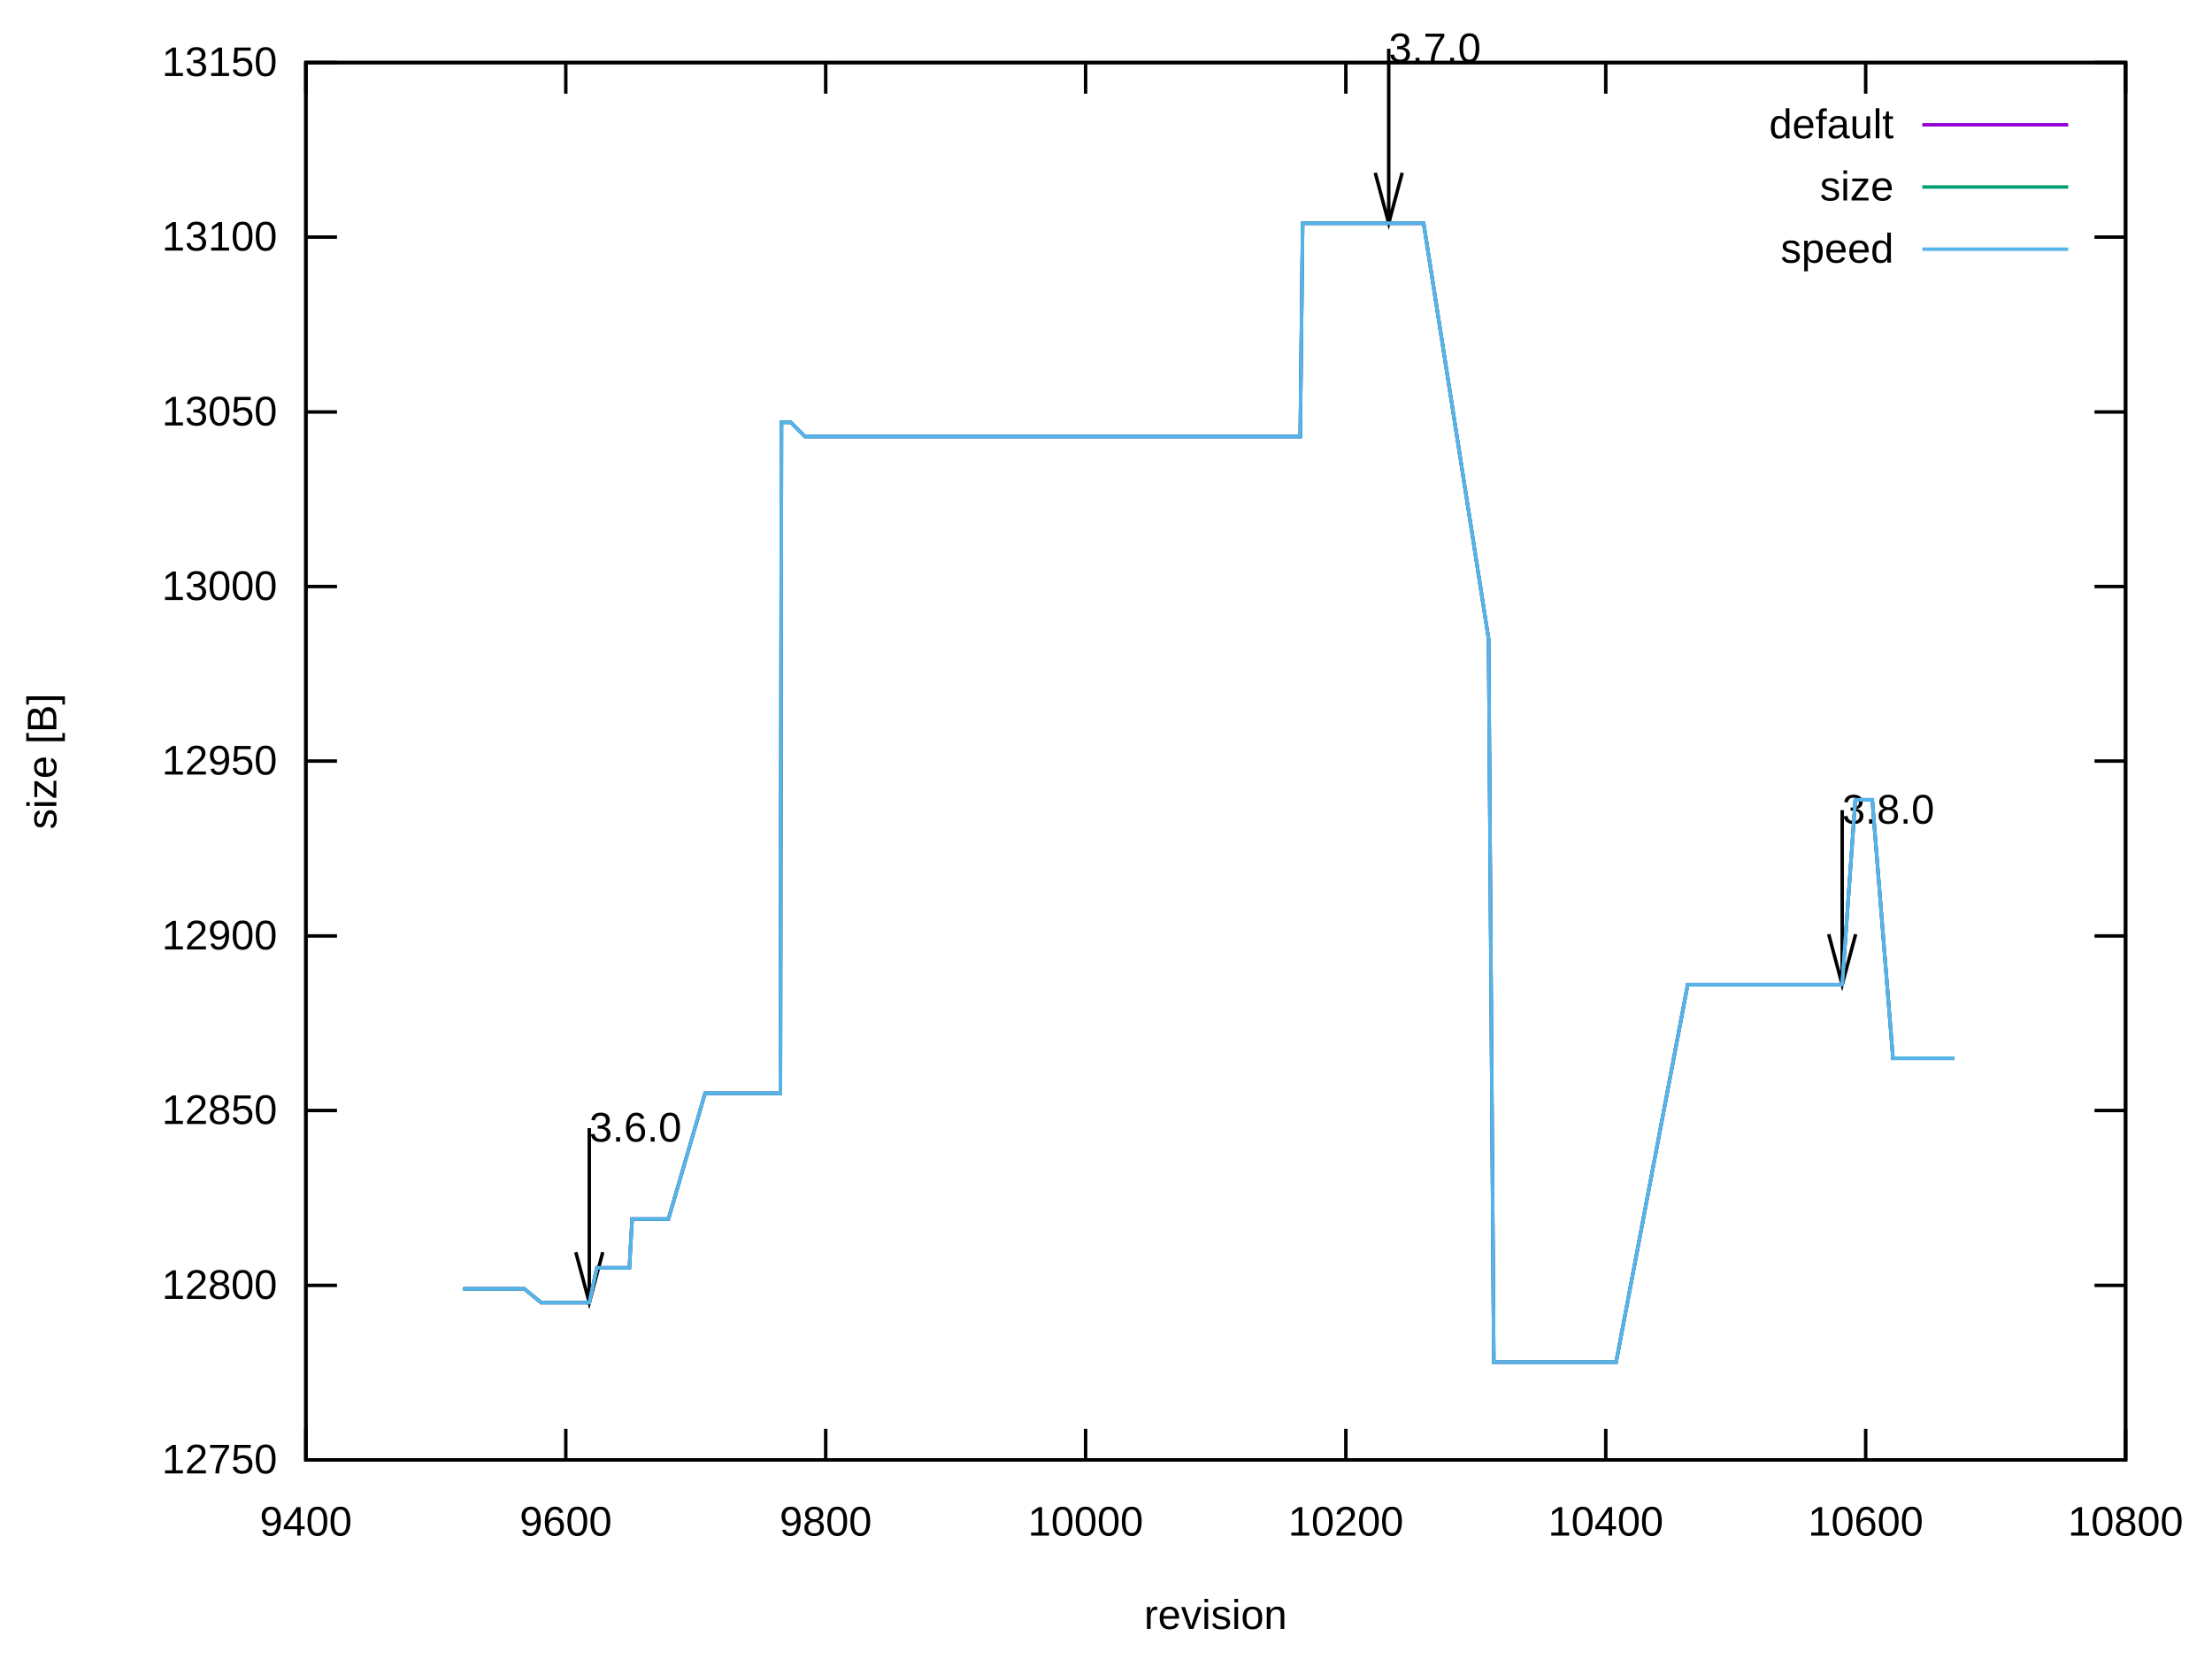
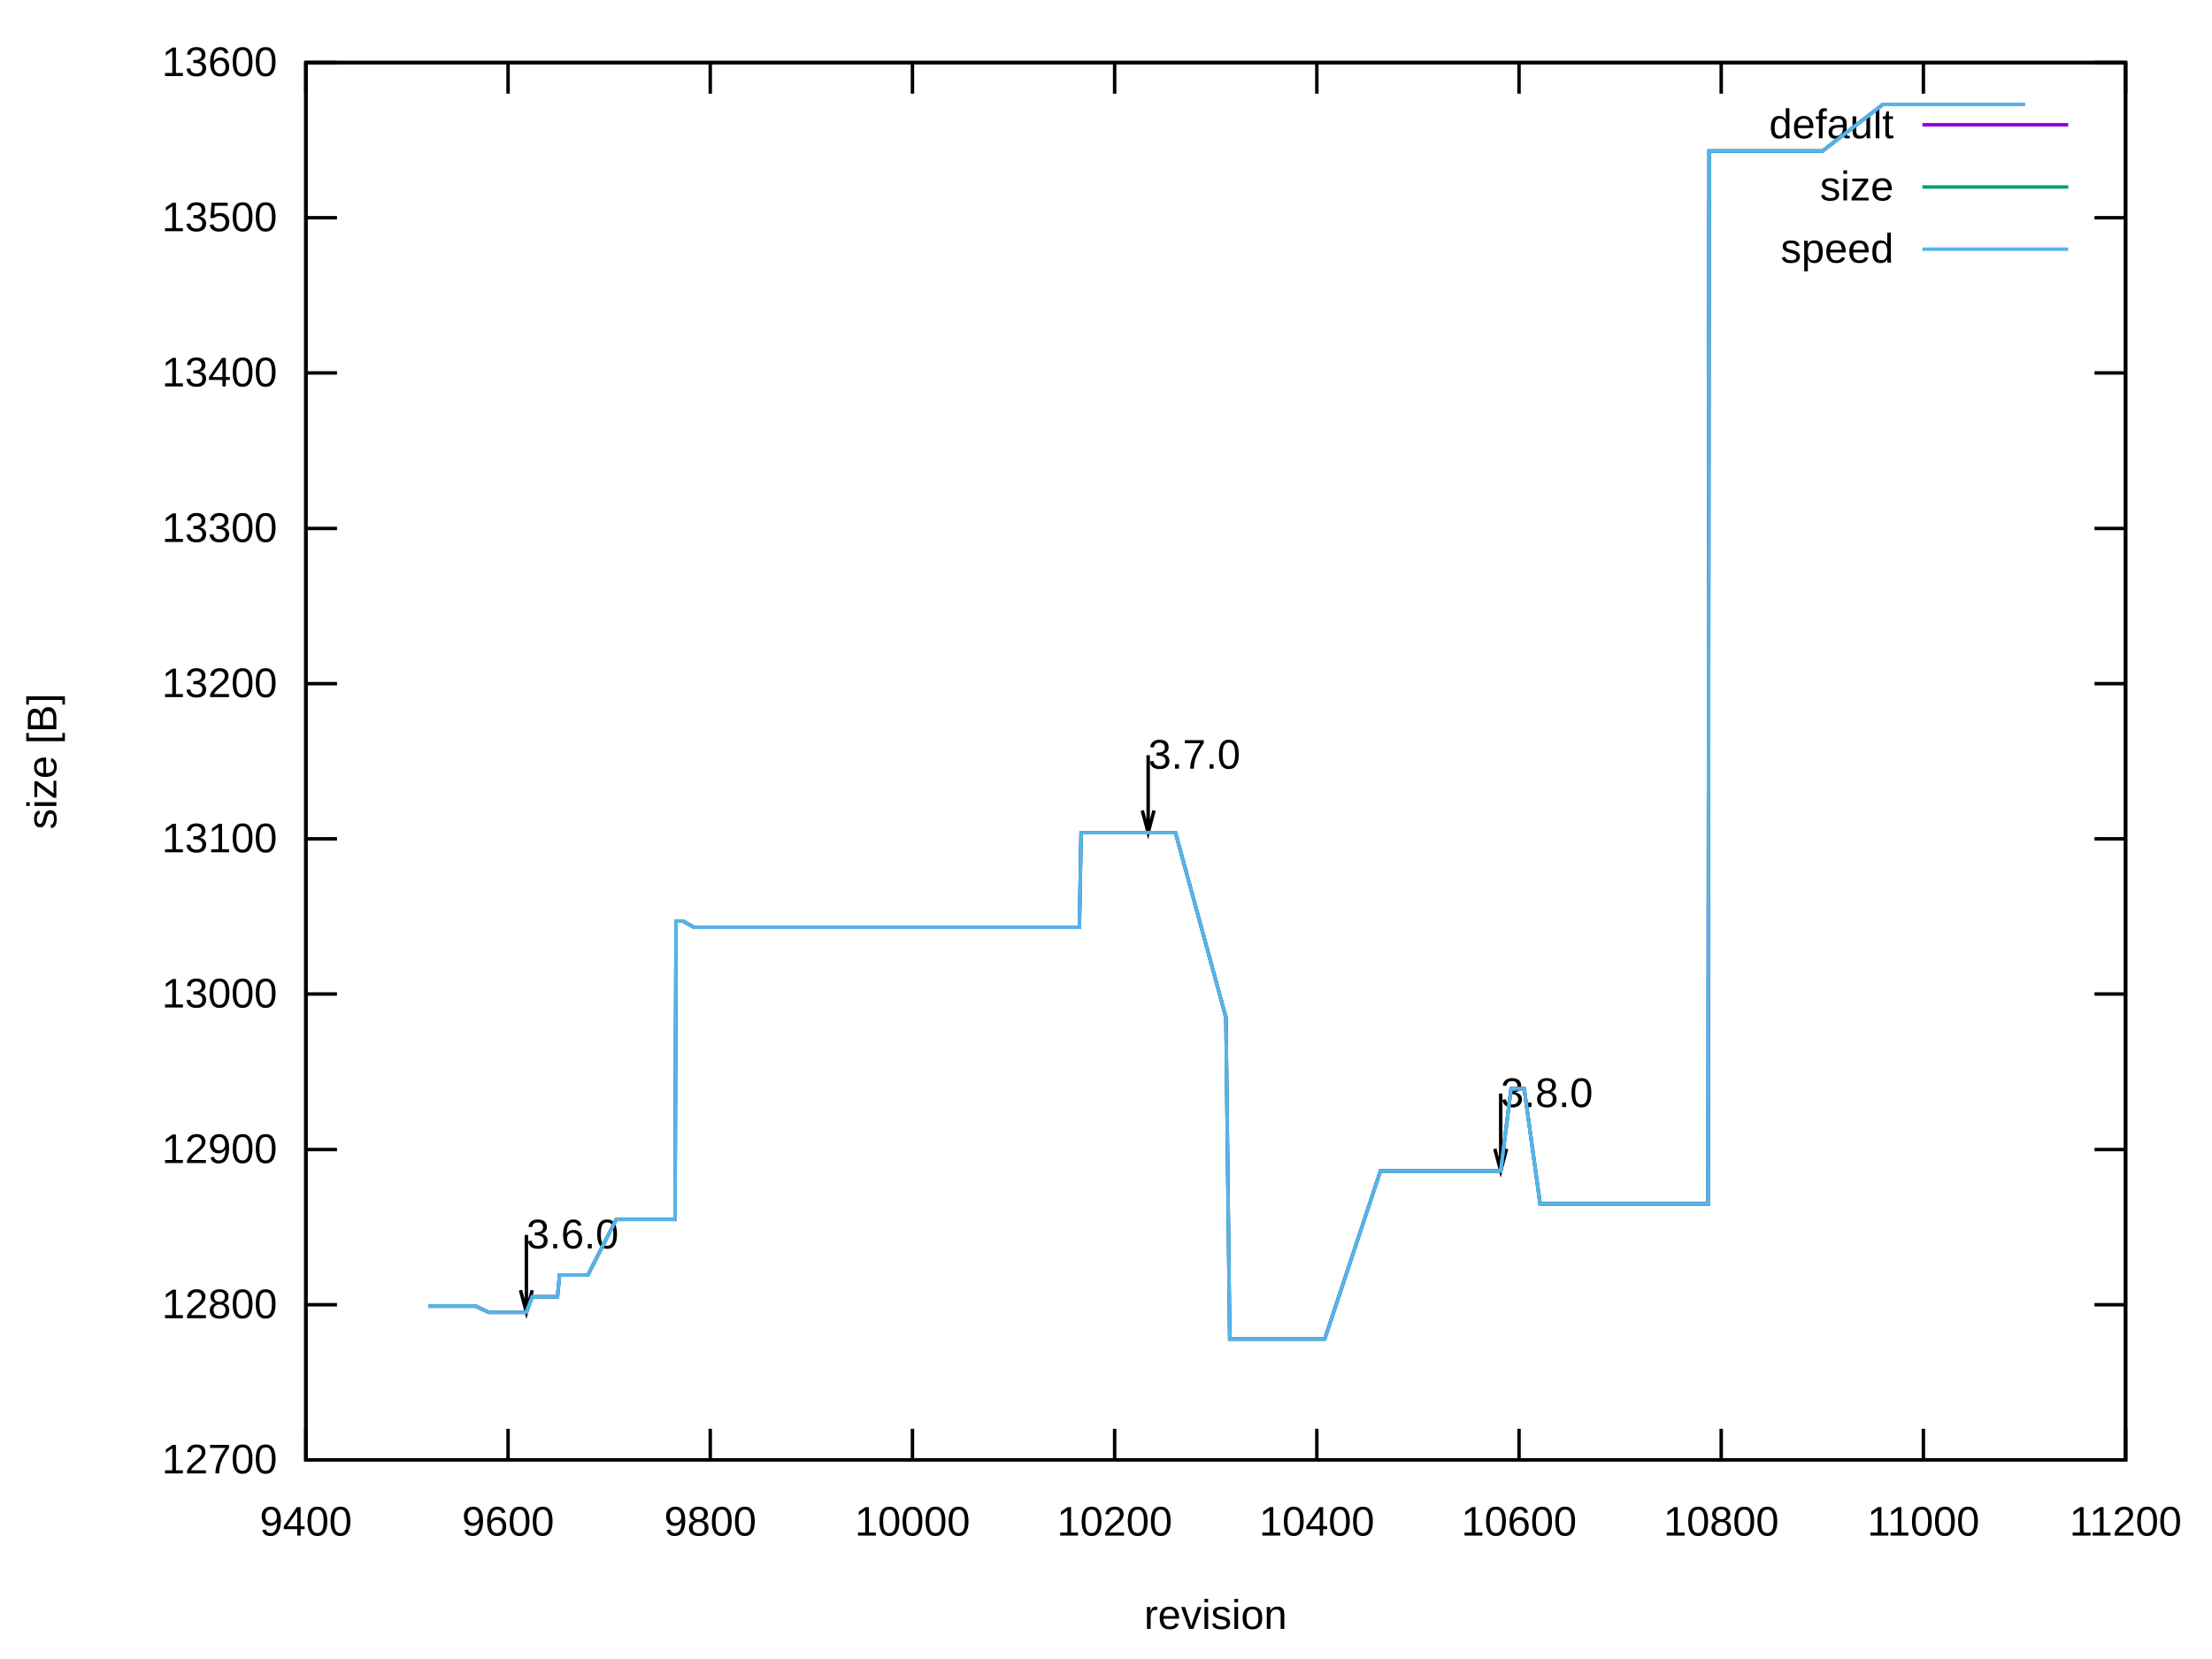
<svg xmlns="http://www.w3.org/2000/svg" xmlns:xlink="http://www.w3.org/1999/xlink" width="640" height="480" viewBox="0 0 640 480">
  <g id="gnuplot_canvas">
    <rect x="0" y="0" width="640" height="480" fill="none" />
    <defs>
      <circle id="gpDot" r="0.5" stroke-width="0.5" stroke="currentColor" />
      <path id="gpPt0" stroke-width="0.222" stroke="currentColor" d="M-1,0 h2 M0,-1 v2" />
      <path id="gpPt1" stroke-width="0.222" stroke="currentColor" d="M-1,-1 L1,1 M1,-1 L-1,1" />
      <path id="gpPt2" stroke-width="0.222" stroke="currentColor" d="M-1,0 L1,0 M0,-1 L0,1 M-1,-1 L1,1 M-1,1 L1,-1" />
      <rect id="gpPt3" stroke-width="0.222" stroke="currentColor" x="-1" y="-1" width="2" height="2" />
      <rect id="gpPt4" stroke-width="0.222" stroke="currentColor" fill="currentColor" x="-1" y="-1" width="2" height="2" />
      <circle id="gpPt5" stroke-width="0.222" stroke="currentColor" cx="0" cy="0" r="1" />
      <use xlink:href="#gpPt5" id="gpPt6" fill="currentColor" stroke="none" />
      <path id="gpPt7" stroke-width="0.222" stroke="currentColor" d="M0,-1.33 L-1.33,0.67 L1.33,0.67 z" />
      <use xlink:href="#gpPt7" id="gpPt8" fill="currentColor" stroke="none" />
      <use xlink:href="#gpPt7" id="gpPt9" stroke="currentColor" transform="rotate(180)" />
      <use xlink:href="#gpPt9" id="gpPt10" fill="currentColor" stroke="none" />
      <use xlink:href="#gpPt3" id="gpPt11" stroke="currentColor" transform="rotate(45)" />
      <use xlink:href="#gpPt11" id="gpPt12" fill="currentColor" stroke="none" />
      <path id="gpPt13" stroke-width="0.222" stroke="currentColor" d="M0,1.330 L1.265,0.411 L0.782,-1.067 L-0.782,-1.076 L-1.265,0.411 z" />
      <use xlink:href="#gpPt13" id="gpPt14" fill="currentColor" stroke="none" />
      <filter id="textbox" filterUnits="objectBoundingBox" x="0" y="0" height="1" width="1">
        <feFlood flood-color="white" flood-opacity="1" result="bgnd" />
        <feComposite in="SourceGraphic" in2="bgnd" operator="atop" />
      </filter>
      <filter id="greybox" filterUnits="objectBoundingBox" x="0" y="0" height="1" width="1">
        <feFlood flood-color="lightgrey" flood-opacity="1" result="grey" />
        <feComposite in="SourceGraphic" in2="grey" operator="atop" />
      </filter>
    </defs>
    <g fill="none" color="white" stroke="currentColor" stroke-width="1.00" stroke-linecap="butt" stroke-linejoin="miter">
</g>
    <g fill="none" color="black" stroke="currentColor" stroke-width="1.00" stroke-linecap="butt" stroke-linejoin="miter">
      <path stroke="black" d="M88.5,422.4 L97.5,422.4 M615.0,422.4 L606.0,422.4  " />
      <g transform="translate(80.2,426.3)" stroke="none" fill="black" font-family="Arial" font-size="12.00" text-anchor="end">
        <text>
-           <tspan font-family="Arial"> 12750</tspan>
-         </text>
-       </g>
-     </g>
-     <g fill="none" color="black" stroke="currentColor" stroke-width="1.00" stroke-linecap="butt" stroke-linejoin="miter">
-       <path stroke="black" d="M88.5,371.9 L97.5,371.9 M615.0,371.9 L606.0,371.9  " />
-       <g transform="translate(80.2,375.8)" stroke="none" fill="black" font-family="Arial" font-size="12.00" text-anchor="end">
+           <tspan font-family="Arial"> 12700</tspan>
+         </text>
+       </g>
+     </g>
+     <g fill="none" color="black" stroke="currentColor" stroke-width="1.00" stroke-linecap="butt" stroke-linejoin="miter">
+       <path stroke="black" d="M88.5,377.5 L97.5,377.5 M615.0,377.5 L606.0,377.5  " />
+       <g transform="translate(80.2,381.4)" stroke="none" fill="black" font-family="Arial" font-size="12.00" text-anchor="end">
        <text>
          <tspan font-family="Arial"> 12800</tspan>
        </text>
      </g>
    </g>
    <g fill="none" color="black" stroke="currentColor" stroke-width="1.00" stroke-linecap="butt" stroke-linejoin="miter">
-       <path stroke="black" d="M88.5,321.3 L97.5,321.3 M615.0,321.3 L606.0,321.3  " />
-       <g transform="translate(80.2,325.2)" stroke="none" fill="black" font-family="Arial" font-size="12.00" text-anchor="end">
-         <text>
-           <tspan font-family="Arial"> 12850</tspan>
-         </text>
-       </g>
-     </g>
-     <g fill="none" color="black" stroke="currentColor" stroke-width="1.00" stroke-linecap="butt" stroke-linejoin="miter">
-       <path stroke="black" d="M88.5,270.8 L97.5,270.8 M615.0,270.8 L606.0,270.8  " />
-       <g transform="translate(80.2,274.7)" stroke="none" fill="black" font-family="Arial" font-size="12.00" text-anchor="end">
+       <path stroke="black" d="M88.5,332.6 L97.5,332.6 M615.0,332.6 L606.0,332.6  " />
+       <g transform="translate(80.2,336.5)" stroke="none" fill="black" font-family="Arial" font-size="12.00" text-anchor="end">
        <text>
          <tspan font-family="Arial"> 12900</tspan>
        </text>
      </g>
    </g>
    <g fill="none" color="black" stroke="currentColor" stroke-width="1.00" stroke-linecap="butt" stroke-linejoin="miter">
-       <path stroke="black" d="M88.5,220.2 L97.5,220.2 M615.0,220.2 L606.0,220.2  " />
-       <g transform="translate(80.2,224.1)" stroke="none" fill="black" font-family="Arial" font-size="12.00" text-anchor="end">
-         <text>
-           <tspan font-family="Arial"> 12950</tspan>
-         </text>
-       </g>
-     </g>
-     <g fill="none" color="black" stroke="currentColor" stroke-width="1.00" stroke-linecap="butt" stroke-linejoin="miter">
-       <path stroke="black" d="M88.5,169.7 L97.5,169.7 M615.0,169.7 L606.0,169.7  " />
-       <g transform="translate(80.2,173.6)" stroke="none" fill="black" font-family="Arial" font-size="12.00" text-anchor="end">
+       <path stroke="black" d="M88.5,287.6 L97.5,287.6 M615.0,287.6 L606.0,287.6  " />
+       <g transform="translate(80.2,291.5)" stroke="none" fill="black" font-family="Arial" font-size="12.00" text-anchor="end">
        <text>
          <tspan font-family="Arial"> 13000</tspan>
        </text>
      </g>
    </g>
    <g fill="none" color="black" stroke="currentColor" stroke-width="1.00" stroke-linecap="butt" stroke-linejoin="miter">
-       <path stroke="black" d="M88.5,119.2 L97.5,119.2 M615.0,119.2 L606.0,119.2  " />
-       <g transform="translate(80.2,123.1)" stroke="none" fill="black" font-family="Arial" font-size="12.00" text-anchor="end">
-         <text>
-           <tspan font-family="Arial"> 13050</tspan>
-         </text>
-       </g>
-     </g>
-     <g fill="none" color="black" stroke="currentColor" stroke-width="1.00" stroke-linecap="butt" stroke-linejoin="miter">
-       <path stroke="black" d="M88.5,68.6 L97.5,68.6 M615.0,68.6 L606.0,68.6  " />
-       <g transform="translate(80.2,72.5)" stroke="none" fill="black" font-family="Arial" font-size="12.00" text-anchor="end">
+       <path stroke="black" d="M88.5,242.7 L97.5,242.7 M615.0,242.7 L606.0,242.7  " />
+       <g transform="translate(80.2,246.6)" stroke="none" fill="black" font-family="Arial" font-size="12.00" text-anchor="end">
        <text>
          <tspan font-family="Arial"> 13100</tspan>
+         </text>
+       </g>
+     </g>
+     <g fill="none" color="black" stroke="currentColor" stroke-width="1.00" stroke-linecap="butt" stroke-linejoin="miter">
+       <path stroke="black" d="M88.5,197.8 L97.5,197.8 M615.0,197.8 L606.0,197.8  " />
+       <g transform="translate(80.2,201.7)" stroke="none" fill="black" font-family="Arial" font-size="12.00" text-anchor="end">
+         <text>
+           <tspan font-family="Arial"> 13200</tspan>
+         </text>
+       </g>
+     </g>
+     <g fill="none" color="black" stroke="currentColor" stroke-width="1.00" stroke-linecap="butt" stroke-linejoin="miter">
+       <path stroke="black" d="M88.5,152.9 L97.5,152.9 M615.0,152.9 L606.0,152.9  " />
+       <g transform="translate(80.2,156.8)" stroke="none" fill="black" font-family="Arial" font-size="12.00" text-anchor="end">
+         <text>
+           <tspan font-family="Arial"> 13300</tspan>
+         </text>
+       </g>
+     </g>
+     <g fill="none" color="black" stroke="currentColor" stroke-width="1.00" stroke-linecap="butt" stroke-linejoin="miter">
+       <path stroke="black" d="M88.5,107.9 L97.5,107.9 M615.0,107.9 L606.0,107.9  " />
+       <g transform="translate(80.2,111.8)" stroke="none" fill="black" font-family="Arial" font-size="12.00" text-anchor="end">
+         <text>
+           <tspan font-family="Arial"> 13400</tspan>
+         </text>
+       </g>
+     </g>
+     <g fill="none" color="black" stroke="currentColor" stroke-width="1.00" stroke-linecap="butt" stroke-linejoin="miter">
+       <path stroke="black" d="M88.5,63.0 L97.5,63.0 M615.0,63.0 L606.0,63.0  " />
+       <g transform="translate(80.2,66.9)" stroke="none" fill="black" font-family="Arial" font-size="12.00" text-anchor="end">
+         <text>
+           <tspan font-family="Arial"> 13500</tspan>
        </text>
      </g>
    </g>
    <g fill="none" color="black" stroke="currentColor" stroke-width="1.00" stroke-linecap="butt" stroke-linejoin="miter">
      <path stroke="black" d="M88.5,18.1 L97.5,18.1 M615.0,18.1 L606.0,18.1  " />
      <g transform="translate(80.2,22.0)" stroke="none" fill="black" font-family="Arial" font-size="12.00" text-anchor="end">
        <text>
-           <tspan font-family="Arial"> 13150</tspan>
+           <tspan font-family="Arial"> 13600</tspan>
        </text>
      </g>
    </g>
    <g fill="none" color="black" stroke="currentColor" stroke-width="1.00" stroke-linecap="butt" stroke-linejoin="miter">
      <path stroke="black" d="M88.5,422.4 L88.5,413.4 M88.5,18.1 L88.5,27.1  " />
      <g transform="translate(88.5,444.3)" stroke="none" fill="black" font-family="Arial" font-size="12.00" text-anchor="middle">
        <text>
          <tspan font-family="Arial"> 9400</tspan>
        </text>
      </g>
    </g>
    <g fill="none" color="black" stroke="currentColor" stroke-width="1.00" stroke-linecap="butt" stroke-linejoin="miter">
-       <path stroke="black" d="M163.7,422.4 L163.7,413.4 M163.7,18.1 L163.7,27.1  " />
-       <g transform="translate(163.7,444.3)" stroke="none" fill="black" font-family="Arial" font-size="12.00" text-anchor="middle">
+       <path stroke="black" d="M147.0,422.4 L147.0,413.4 M147.0,18.1 L147.0,27.1  " />
+       <g transform="translate(147.0,444.3)" stroke="none" fill="black" font-family="Arial" font-size="12.00" text-anchor="middle">
        <text>
          <tspan font-family="Arial"> 9600</tspan>
        </text>
      </g>
    </g>
    <g fill="none" color="black" stroke="currentColor" stroke-width="1.00" stroke-linecap="butt" stroke-linejoin="miter">
-       <path stroke="black" d="M238.9,422.4 L238.9,413.4 M238.9,18.1 L238.9,27.1  " />
-       <g transform="translate(238.9,444.3)" stroke="none" fill="black" font-family="Arial" font-size="12.00" text-anchor="middle">
+       <path stroke="black" d="M205.5,422.4 L205.5,413.4 M205.5,18.1 L205.5,27.1  " />
+       <g transform="translate(205.5,444.3)" stroke="none" fill="black" font-family="Arial" font-size="12.00" text-anchor="middle">
        <text>
          <tspan font-family="Arial"> 9800</tspan>
        </text>
      </g>
    </g>
    <g fill="none" color="black" stroke="currentColor" stroke-width="1.00" stroke-linecap="butt" stroke-linejoin="miter">
-       <path stroke="black" d="M314.1,422.4 L314.1,413.4 M314.1,18.1 L314.1,27.1  " />
-       <g transform="translate(314.1,444.3)" stroke="none" fill="black" font-family="Arial" font-size="12.00" text-anchor="middle">
+       <path stroke="black" d="M264.0,422.4 L264.0,413.4 M264.0,18.1 L264.0,27.1  " />
+       <g transform="translate(264.0,444.3)" stroke="none" fill="black" font-family="Arial" font-size="12.00" text-anchor="middle">
        <text>
          <tspan font-family="Arial"> 10000</tspan>
        </text>
      </g>
    </g>
    <g fill="none" color="black" stroke="currentColor" stroke-width="1.00" stroke-linecap="butt" stroke-linejoin="miter">
-       <path stroke="black" d="M389.4,422.4 L389.4,413.4 M389.4,18.1 L389.4,27.1  " />
-       <g transform="translate(389.4,444.3)" stroke="none" fill="black" font-family="Arial" font-size="12.00" text-anchor="middle">
+       <path stroke="black" d="M322.5,422.4 L322.5,413.4 M322.5,18.1 L322.5,27.1  " />
+       <g transform="translate(322.5,444.3)" stroke="none" fill="black" font-family="Arial" font-size="12.00" text-anchor="middle">
        <text>
          <tspan font-family="Arial"> 10200</tspan>
        </text>
      </g>
    </g>
    <g fill="none" color="black" stroke="currentColor" stroke-width="1.00" stroke-linecap="butt" stroke-linejoin="miter">
-       <path stroke="black" d="M464.6,422.4 L464.6,413.4 M464.6,18.1 L464.6,27.1  " />
-       <g transform="translate(464.6,444.3)" stroke="none" fill="black" font-family="Arial" font-size="12.00" text-anchor="middle">
+       <path stroke="black" d="M381.0,422.4 L381.0,413.4 M381.0,18.1 L381.0,27.1  " />
+       <g transform="translate(381.0,444.3)" stroke="none" fill="black" font-family="Arial" font-size="12.00" text-anchor="middle">
        <text>
          <tspan font-family="Arial"> 10400</tspan>
        </text>
      </g>
    </g>
    <g fill="none" color="black" stroke="currentColor" stroke-width="1.00" stroke-linecap="butt" stroke-linejoin="miter">
-       <path stroke="black" d="M539.8,422.4 L539.8,413.4 M539.8,18.1 L539.8,27.1  " />
-       <g transform="translate(539.8,444.3)" stroke="none" fill="black" font-family="Arial" font-size="12.00" text-anchor="middle">
+       <path stroke="black" d="M439.5,422.4 L439.5,413.4 M439.5,18.1 L439.5,27.1  " />
+       <g transform="translate(439.5,444.3)" stroke="none" fill="black" font-family="Arial" font-size="12.00" text-anchor="middle">
        <text>
          <tspan font-family="Arial"> 10600</tspan>
+         </text>
+       </g>
+     </g>
+     <g fill="none" color="black" stroke="currentColor" stroke-width="1.00" stroke-linecap="butt" stroke-linejoin="miter">
+       <path stroke="black" d="M498.0,422.4 L498.0,413.4 M498.0,18.1 L498.0,27.1  " />
+       <g transform="translate(498.0,444.3)" stroke="none" fill="black" font-family="Arial" font-size="12.00" text-anchor="middle">
+         <text>
+           <tspan font-family="Arial"> 10800</tspan>
+         </text>
+       </g>
+     </g>
+     <g fill="none" color="black" stroke="currentColor" stroke-width="1.00" stroke-linecap="butt" stroke-linejoin="miter">
+       <path stroke="black" d="M556.5,422.4 L556.5,413.4 M556.5,18.1 L556.5,27.1  " />
+       <g transform="translate(556.5,444.3)" stroke="none" fill="black" font-family="Arial" font-size="12.00" text-anchor="middle">
+         <text>
+           <tspan font-family="Arial"> 11000</tspan>
        </text>
      </g>
    </g>
    <g fill="none" color="black" stroke="currentColor" stroke-width="1.00" stroke-linecap="butt" stroke-linejoin="miter">
      <path stroke="black" d="M615.0,422.4 L615.0,413.4 M615.0,18.1 L615.0,27.1  " />
      <g transform="translate(615.0,444.3)" stroke="none" fill="black" font-family="Arial" font-size="12.00" text-anchor="middle">
        <text>
-           <tspan font-family="Arial"> 10800</tspan>
+           <tspan font-family="Arial"> 11200</tspan>
        </text>
      </g>
    </g>
    <g fill="none" color="black" stroke="currentColor" stroke-width="1.00" stroke-linecap="butt" stroke-linejoin="miter">
</g>
    <g fill="none" color="black" stroke="currentColor" stroke-width="1.00" stroke-linecap="butt" stroke-linejoin="miter">
      <path stroke="black" d="M88.5,18.1 L88.5,422.4 L615.0,422.4 L615.0,18.1 L88.5,18.1 Z  " />
-       <g transform="translate(170.5,330.3)" stroke="none" fill="black" font-family="Arial" font-size="12.00" text-anchor="start">
+       <g transform="translate(152.3,361.2)" stroke="none" fill="black" font-family="Arial" font-size="12.00" text-anchor="start">
        <text>
          <tspan font-family="Arial">3.6.0</tspan>
        </text>
      </g>
-       <g transform="translate(401.8,18.0)" stroke="none" fill="black" font-family="Arial" font-size="12.00" text-anchor="start">
+       <g transform="translate(332.2,222.4)" stroke="none" fill="black" font-family="Arial" font-size="12.00" text-anchor="start">
        <text>
          <tspan font-family="Arial">3.7.0</tspan>
        </text>
      </g>
-       <g transform="translate(533.0,238.3)" stroke="none" fill="black" font-family="Arial" font-size="12.00" text-anchor="start">
+       <g transform="translate(434.2,320.3)" stroke="none" fill="black" font-family="Arial" font-size="12.00" text-anchor="start">
        <text>
          <tspan font-family="Arial">3.8.0</tspan>
        </text>
      </g>
-       <path stroke="black" d="M166.6,362.3 L170.5,376.9 L174.4,362.3 M170.5,326.4 L170.5,376.9 M397.9,50.0 L401.8,64.6 L405.7,50.0   M401.8,14.1 L401.8,64.6 M529.1,270.3 L533.0,284.9 L536.9,270.3 M533.0,234.4 L533.0,284.9  " />
+       <path stroke="black" d="M150.6,373.3 L152.3,379.7 L154.0,373.3 M152.3,357.3 L152.3,379.7 M330.5,234.5 L332.2,240.9 L333.9,234.5   M332.2,218.5 L332.2,240.9 M432.5,332.4 L434.2,338.8 L435.9,332.4 M434.2,316.4 L434.2,338.8  " />
    </g>
    <g fill="none" color="black" stroke="currentColor" stroke-width="1.00" stroke-linecap="butt" stroke-linejoin="miter">
      <g transform="translate(16.3,220.3) rotate(270)" stroke="none" fill="black" font-family="Arial" font-size="12.00" text-anchor="middle">
        <text>
          <tspan font-family="Arial">size [B]</tspan>
        </text>
      </g>
    </g>
    <g fill="none" color="black" stroke="currentColor" stroke-width="1.00" stroke-linecap="butt" stroke-linejoin="miter">
      <g transform="translate(351.7,471.3)" stroke="none" fill="black" font-family="Arial" font-size="12.00" text-anchor="middle">
        <text>
          <tspan font-family="Arial">revision</tspan>
        </text>
      </g>
    </g>
    <g fill="none" color="black" stroke="currentColor" stroke-width="1.00" stroke-linecap="butt" stroke-linejoin="miter">
</g>
    <g id="gnuplot_plot_1">
      <g fill="none" color="black" stroke="currentColor" stroke-width="1.00" stroke-linecap="butt" stroke-linejoin="miter">
        <g transform="translate(547.9,40.0)" stroke="none" fill="black" font-family="Arial" font-size="12.00" text-anchor="end">
          <text>
            <tspan font-family="Arial">default</tspan>
          </text>
        </g>
      </g>
      <g fill="none" color="black" stroke="currentColor" stroke-width="1.00" stroke-linecap="butt" stroke-linejoin="miter">
-         <path stroke="rgb(148,   0, 211)" d="M556.2,36.1 L598.4,36.1 M134.0,372.9 L141.2,372.9 L144.9,372.9 L151.7,372.9 L156.6,376.9 L159.6,376.9   L162.2,376.9 L164.1,376.9 L164.5,376.9 L164.8,376.9 L165.2,376.9 L170.5,376.9 L172.7,366.8 L175.7,366.8   L176.9,366.8 L177.3,366.8 L177.6,366.8 L178.0,366.8 L178.8,366.8 L180.6,366.8 L181.0,366.8 L182.1,366.8   L182.9,352.7 L183.6,352.7 L184.0,352.7 L185.9,352.7 L187.0,352.7 L187.8,352.7 L188.2,352.7 L188.5,352.7   L193.4,352.7 L204.0,316.3 L212.6,316.3 L216.4,316.3 L219.0,316.3 L220.5,316.3 L224.3,316.3 L225.4,316.3   L225.8,316.3 L226.1,122.2 L226.5,122.2 L228.8,122.2 L232.9,126.3 L235.2,126.3 L235.5,126.3 L236.3,126.3   L237.8,126.3 L240.1,126.3 L241.6,126.3 L241.9,126.3 L244.6,126.3 L245.7,126.3 L246.1,126.3 L246.5,126.3   L250.2,126.3 L251.0,126.3 L252.5,126.3 L268.6,126.3 L295.0,126.3 L296.5,126.3 L297.2,126.3 L297.6,126.3   L299.5,126.3 L299.9,126.3 L300.6,126.3 L301.0,126.3 L302.5,126.3 L305.1,126.3 L308.1,126.3 L311.9,126.3   L313.0,126.3 L314.1,126.3 L320.5,126.3 L332.2,126.3 L336.0,126.3 L340.1,126.3 L341.2,126.3 L343.1,126.3   L344.2,126.3 L354.8,126.3 L360.8,126.3 L369.4,126.3 L375.4,126.3 L376.2,126.3 L376.9,64.6 L379.6,64.6   L382.2,64.6 L382.6,64.6 L383.7,64.6 L386.3,64.6 L392.7,64.6 L393.5,64.6 L401.8,64.6 L403.3,64.6   L404.4,64.6 L411.9,64.6 L430.7,184.9 L432.2,394.1 L442.0,394.1 L443.9,394.1 L445.4,394.1 L445.8,394.1   L451.8,394.1 L452.2,394.1 L454.8,394.1 L467.6,394.1 L488.3,284.9 L500.3,284.9 L505.9,284.9 L517.2,284.9   L524.0,284.9 L533.0,284.9 L536.8,231.4 L540.2,231.4 L541.7,231.4 L547.7,306.2 L554.8,306.2 L556.7,306.2   L560.8,306.2 L562.4,306.2 L565.4,306.2  " />
+         <path stroke="rgb(148,   0, 211)" d="M556.2,36.1 L598.4,36.1 M123.9,377.9 L129.5,377.9 L132.4,377.9 L137.6,377.9 L141.4,379.7 L143.8,379.7   L145.8,379.7 L147.3,379.7 L147.6,379.7 L147.9,379.7 L148.2,379.7 L152.3,379.7 L154.0,375.2 L156.4,375.2   L157.2,375.2 L157.5,375.2 L157.8,375.2 L158.1,375.2 L158.7,375.2 L160.2,375.2 L160.5,375.2 L161.3,375.2   L161.9,368.9 L162.5,368.9 L162.8,368.9 L164.3,368.9 L165.1,368.9 L165.7,368.9 L166.0,368.9 L166.3,368.9   L170.1,368.9 L178.3,352.8 L185.0,352.8 L188.0,352.8 L190.0,352.8 L191.2,352.8 L194.1,352.8 L195.0,352.8   L195.3,352.8 L195.6,266.5 L195.8,266.5 L197.6,266.5 L200.8,268.3 L202.6,268.3 L202.9,268.3 L203.5,268.3   L204.6,268.3 L206.4,268.3 L207.5,268.3 L207.8,268.3 L209.9,268.3 L210.8,268.3 L211.1,268.3 L211.4,268.3   L214.3,268.3 L214.9,268.3 L216.0,268.3 L228.6,268.3 L249.1,268.3 L250.3,268.3 L250.8,268.3 L251.1,268.3   L252.6,268.3 L252.9,268.3 L253.5,268.3 L253.8,268.3 L254.9,268.3 L257.0,268.3 L259.3,268.3 L262.2,268.3   L263.1,268.3 L264.0,268.3 L269.0,268.3 L278.0,268.3 L281.0,268.3 L284.2,268.3 L285.1,268.3 L286.5,268.3   L287.4,268.3 L295.6,268.3 L300.3,268.3 L307.0,268.3 L311.7,268.3 L312.3,268.3 L312.8,240.9 L314.9,240.9   L316.9,240.9 L317.2,240.9 L318.1,240.9 L320.2,240.9 L325.1,240.9 L325.7,240.9 L332.2,240.9 L333.3,240.9   L334.2,240.9 L340.1,240.9 L354.7,294.4 L355.8,387.4 L363.5,387.4 L364.9,387.4 L366.1,387.4 L366.4,387.4   L371.1,387.4 L371.3,387.4 L373.4,387.4 L383.3,387.4 L399.4,338.8 L408.8,338.8 L413.2,338.8 L422.0,338.8   L427.2,338.8 L434.2,338.8 L437.2,315.0 L439.8,315.0 L441.0,315.0 L445.6,348.3 L451.2,348.3 L452.7,348.3   L455.9,348.3 L457.1,348.3 L459.4,348.3 L463.5,348.3 L490.7,348.3 L492.7,348.3 L493.9,348.3 L494.2,348.3   L494.5,43.7 L495.1,43.7 L498.0,43.7 L527.3,43.7 L544.8,30.2 L548.9,30.2 L581.9,30.2 L585.8,30.2    " />
      </g>
    </g>
    <g id="gnuplot_plot_2">
      <g fill="none" color="black" stroke="currentColor" stroke-width="1.00" stroke-linecap="butt" stroke-linejoin="miter">
        <g transform="translate(547.9,58.0)" stroke="none" fill="black" font-family="Arial" font-size="12.00" text-anchor="end">
          <text>
            <tspan font-family="Arial">size</tspan>
          </text>
        </g>
      </g>
      <g fill="none" color="black" stroke="currentColor" stroke-width="1.00" stroke-linecap="butt" stroke-linejoin="miter">
-         <path stroke="rgb(  0, 158, 115)" d="M556.2,54.1 L598.4,54.1 M134.0,372.9 L141.2,372.9 L144.9,372.9 L151.7,372.9 L156.6,376.9 L159.6,376.9   L162.2,376.9 L164.1,376.9 L164.5,376.9 L164.8,376.9 L165.2,376.9 L170.5,376.9 L172.7,366.8 L175.7,366.8   L176.9,366.8 L177.3,366.8 L177.6,366.8 L178.0,366.8 L178.8,366.8 L180.6,366.8 L181.0,366.8 L182.1,366.8   L182.9,352.7 L183.6,352.7 L184.0,352.7 L185.9,352.7 L187.0,352.7 L187.8,352.7 L188.2,352.7 L188.5,352.7   L193.4,352.7 L204.0,316.3 L212.6,316.3 L216.4,316.3 L219.0,316.3 L220.5,316.3 L224.3,316.3 L225.4,316.3   L225.8,316.3 L226.1,122.2 L226.5,122.2 L228.8,122.2 L232.9,126.3 L235.2,126.3 L235.5,126.3 L236.3,126.3   L237.8,126.3 L240.1,126.3 L241.6,126.3 L241.9,126.3 L244.6,126.3 L245.7,126.3 L246.1,126.3 L246.5,126.3   L250.2,126.3 L251.0,126.3 L252.5,126.3 L268.6,126.3 L295.0,126.3 L296.5,126.3 L297.2,126.3 L297.6,126.3   L299.5,126.3 L299.9,126.3 L300.6,126.3 L301.0,126.3 L302.5,126.3 L305.1,126.3 L308.1,126.3 L311.9,126.3   L313.0,126.3 L314.1,126.3 L320.5,126.3 L332.2,126.3 L336.0,126.3 L340.1,126.3 L341.2,126.3 L343.1,126.3   L344.2,126.3 L354.8,126.3 L360.8,126.3 L369.4,126.3 L375.4,126.3 L376.2,126.3 L376.9,64.6 L379.6,64.6   L382.2,64.6 L382.6,64.6 L383.7,64.6 L386.3,64.6 L392.7,64.6 L393.5,64.6 L401.8,64.6 L403.3,64.6   L404.4,64.6 L411.9,64.6 L430.7,184.9 L432.2,394.1 L442.0,394.1 L443.9,394.1 L445.4,394.1 L445.8,394.1   L451.8,394.1 L452.2,394.1 L454.8,394.1 L467.6,394.1 L488.3,284.9 L500.3,284.9 L505.9,284.9 L517.2,284.9   L524.0,284.9 L533.0,284.9 L536.8,231.4 L540.2,231.4 L541.7,231.4 L547.7,306.2 L554.8,306.2 L556.7,306.2   L560.8,306.2 L562.4,306.2 L565.4,306.2  " />
+         <path stroke="rgb(  0, 158, 115)" d="M556.2,54.1 L598.4,54.1 M123.9,377.9 L129.5,377.9 L132.4,377.9 L137.6,377.9 L141.4,379.7 L143.8,379.7   L145.8,379.7 L147.3,379.7 L147.6,379.7 L147.9,379.7 L148.2,379.7 L152.3,379.7 L154.0,375.2 L156.4,375.2   L157.2,375.2 L157.5,375.2 L157.8,375.2 L158.1,375.2 L158.7,375.2 L160.2,375.2 L160.5,375.2 L161.3,375.2   L161.9,368.9 L162.5,368.9 L162.8,368.9 L164.3,368.9 L165.1,368.9 L165.7,368.9 L166.0,368.9 L166.3,368.9   L170.1,368.9 L178.3,352.8 L185.0,352.8 L188.0,352.8 L190.0,352.8 L191.2,352.8 L194.1,352.8 L195.0,352.8   L195.3,352.8 L195.6,266.5 L195.8,266.5 L197.6,266.5 L200.8,268.3 L202.6,268.3 L202.9,268.3 L203.5,268.3   L204.6,268.3 L206.4,268.3 L207.5,268.3 L207.8,268.3 L209.9,268.3 L210.8,268.3 L211.1,268.3 L211.4,268.3   L214.3,268.3 L214.9,268.3 L216.0,268.3 L228.6,268.3 L249.1,268.3 L250.3,268.3 L250.8,268.3 L251.1,268.3   L252.6,268.3 L252.9,268.3 L253.5,268.3 L253.8,268.3 L254.9,268.3 L257.0,268.3 L259.3,268.3 L262.2,268.3   L263.1,268.3 L264.0,268.3 L269.0,268.3 L278.0,268.3 L281.0,268.3 L284.2,268.3 L285.1,268.3 L286.5,268.3   L287.4,268.3 L295.6,268.3 L300.3,268.3 L307.0,268.3 L311.7,268.3 L312.3,268.3 L312.8,240.9 L314.9,240.9   L316.9,240.9 L317.2,240.9 L318.1,240.9 L320.2,240.9 L325.1,240.9 L325.7,240.9 L332.2,240.9 L333.3,240.9   L334.2,240.9 L340.1,240.9 L354.7,294.4 L355.8,387.4 L363.5,387.4 L364.9,387.4 L366.1,387.4 L366.4,387.4   L371.1,387.4 L371.3,387.4 L373.4,387.4 L383.3,387.4 L399.4,338.8 L408.8,338.8 L413.2,338.8 L422.0,338.8   L427.2,338.8 L434.2,338.8 L437.2,315.0 L439.8,315.0 L441.0,315.0 L445.6,348.3 L451.2,348.3 L452.7,348.3   L455.9,348.3 L457.1,348.3 L459.4,348.3 L463.5,348.3 L490.7,348.3 L492.7,348.3 L493.9,348.3 L494.2,348.3   L494.5,43.7 L495.1,43.7 L498.0,43.7 L527.3,43.7 L544.8,30.2 L548.9,30.2 L581.9,30.2 L585.8,30.2    " />
      </g>
    </g>
    <g id="gnuplot_plot_3">
      <g fill="none" color="black" stroke="currentColor" stroke-width="1.00" stroke-linecap="butt" stroke-linejoin="miter">
        <g transform="translate(547.9,76.0)" stroke="none" fill="black" font-family="Arial" font-size="12.00" text-anchor="end">
          <text>
            <tspan font-family="Arial">speed</tspan>
          </text>
        </g>
      </g>
      <g fill="none" color="black" stroke="currentColor" stroke-width="1.00" stroke-linecap="butt" stroke-linejoin="miter">
-         <path stroke="rgb( 86, 180, 233)" d="M556.2,72.1 L598.4,72.1 M134.0,372.9 L141.2,372.9 L144.9,372.9 L151.7,372.9 L156.6,376.9 L159.6,376.9   L162.2,376.9 L164.1,376.9 L164.5,376.9 L164.8,376.9 L165.2,376.9 L170.5,376.9 L172.7,366.8 L175.7,366.8   L176.9,366.8 L177.3,366.8 L177.6,366.8 L178.0,366.8 L178.8,366.8 L180.6,366.8 L181.0,366.8 L182.1,366.8   L182.9,352.7 L183.6,352.7 L184.0,352.7 L185.9,352.7 L187.0,352.7 L187.8,352.7 L188.2,352.7 L188.5,352.7   L193.4,352.7 L204.0,316.3 L212.6,316.3 L216.4,316.3 L219.0,316.3 L220.5,316.3 L224.3,316.3 L225.4,316.3   L225.8,316.3 L226.1,122.2 L226.5,122.2 L228.8,122.2 L232.9,126.3 L235.2,126.3 L235.5,126.3 L236.3,126.3   L237.8,126.3 L240.1,126.3 L241.6,126.3 L241.9,126.3 L244.6,126.3 L245.7,126.3 L246.1,126.3 L246.5,126.3   L250.2,126.3 L251.0,126.3 L252.5,126.3 L268.6,126.3 L295.0,126.3 L296.5,126.3 L297.2,126.3 L297.6,126.3   L299.5,126.3 L299.9,126.3 L300.6,126.3 L301.0,126.3 L302.5,126.3 L305.1,126.3 L308.1,126.3 L311.9,126.3   L313.0,126.3 L314.1,126.3 L320.5,126.3 L332.2,126.3 L336.0,126.3 L340.1,126.3 L341.2,126.3 L343.1,126.3   L344.2,126.3 L354.8,126.3 L360.8,126.3 L369.4,126.3 L375.4,126.3 L376.2,126.3 L376.9,64.6 L379.6,64.6   L382.2,64.6 L382.6,64.6 L383.7,64.6 L386.3,64.6 L392.7,64.6 L393.5,64.6 L401.8,64.6 L403.3,64.6   L404.4,64.6 L411.9,64.6 L430.7,184.9 L432.2,394.1 L442.0,394.1 L443.9,394.1 L445.4,394.1 L445.8,394.1   L451.8,394.1 L452.2,394.1 L454.8,394.1 L467.6,394.1 L488.3,284.9 L500.3,284.9 L505.9,284.9 L517.2,284.9   L524.0,284.9 L533.0,284.9 L536.8,231.4 L540.2,231.4 L541.7,231.4 L547.7,306.2 L554.8,306.2 L556.7,306.2   L560.8,306.2 L562.4,306.2 L565.4,306.2  " />
+         <path stroke="rgb( 86, 180, 233)" d="M556.2,72.1 L598.4,72.1 M123.9,377.9 L129.5,377.9 L132.4,377.9 L137.6,377.9 L141.4,379.7 L143.8,379.7   L145.8,379.7 L147.3,379.7 L147.6,379.7 L147.9,379.7 L148.2,379.7 L152.3,379.7 L154.0,375.2 L156.4,375.2   L157.2,375.2 L157.5,375.2 L157.8,375.2 L158.1,375.2 L158.7,375.2 L160.2,375.2 L160.5,375.2 L161.3,375.2   L161.9,368.9 L162.5,368.9 L162.8,368.9 L164.3,368.9 L165.1,368.9 L165.7,368.9 L166.0,368.9 L166.3,368.9   L170.1,368.9 L178.3,352.8 L185.0,352.8 L188.0,352.8 L190.0,352.8 L191.2,352.8 L194.1,352.8 L195.0,352.8   L195.3,352.8 L195.6,266.5 L195.8,266.5 L197.6,266.5 L200.8,268.3 L202.6,268.3 L202.9,268.3 L203.5,268.3   L204.6,268.3 L206.4,268.3 L207.5,268.3 L207.8,268.3 L209.9,268.3 L210.8,268.3 L211.1,268.3 L211.4,268.3   L214.3,268.3 L214.9,268.3 L216.0,268.3 L228.6,268.3 L249.1,268.3 L250.3,268.3 L250.8,268.3 L251.1,268.3   L252.6,268.3 L252.9,268.3 L253.5,268.3 L253.8,268.3 L254.9,268.3 L257.0,268.3 L259.3,268.3 L262.2,268.3   L263.1,268.3 L264.0,268.3 L269.0,268.3 L278.0,268.3 L281.0,268.3 L284.2,268.3 L285.1,268.3 L286.5,268.3   L287.4,268.3 L295.6,268.3 L300.3,268.3 L307.0,268.3 L311.7,268.3 L312.3,268.3 L312.8,240.9 L314.9,240.9   L316.9,240.9 L317.2,240.9 L318.1,240.9 L320.2,240.9 L325.1,240.9 L325.7,240.9 L332.2,240.9 L333.3,240.9   L334.2,240.9 L340.1,240.9 L354.7,294.4 L355.8,387.4 L363.5,387.4 L364.9,387.4 L366.1,387.4 L366.4,387.4   L371.1,387.4 L371.3,387.4 L373.4,387.4 L383.3,387.4 L399.4,338.8 L408.8,338.8 L413.2,338.8 L422.0,338.8   L427.2,338.8 L434.2,338.8 L437.2,315.0 L439.8,315.0 L441.0,315.0 L445.6,348.3 L451.2,348.3 L452.7,348.3   L455.9,348.3 L457.1,348.3 L459.4,348.3 L463.5,348.3 L490.7,348.3 L492.7,348.3 L493.9,348.3 L494.2,348.3   L494.5,43.7 L495.1,43.7 L498.0,43.7 L527.3,43.7 L544.8,30.2 L548.9,30.2 L581.9,30.2 L585.8,30.2    " />
      </g>
    </g>
    <g fill="none" color="white" stroke="rgb( 86, 180, 233)" stroke-width="2.00" stroke-linecap="butt" stroke-linejoin="miter">
</g>
    <g fill="none" color="black" stroke="currentColor" stroke-width="2.00" stroke-linecap="butt" stroke-linejoin="miter">
</g>
    <g fill="none" color="black" stroke="black" stroke-width="1.00" stroke-linecap="butt" stroke-linejoin="miter">
</g>
    <g fill="none" color="black" stroke="currentColor" stroke-width="1.00" stroke-linecap="butt" stroke-linejoin="miter">
      <path stroke="black" d="M88.5,18.1 L88.5,422.4 L615.0,422.4 L615.0,18.1 L88.5,18.1 Z  " />
    </g>
    <g fill="none" color="black" stroke="currentColor" stroke-width="1.00" stroke-linecap="butt" stroke-linejoin="miter">
</g>
  </g>
</svg>
